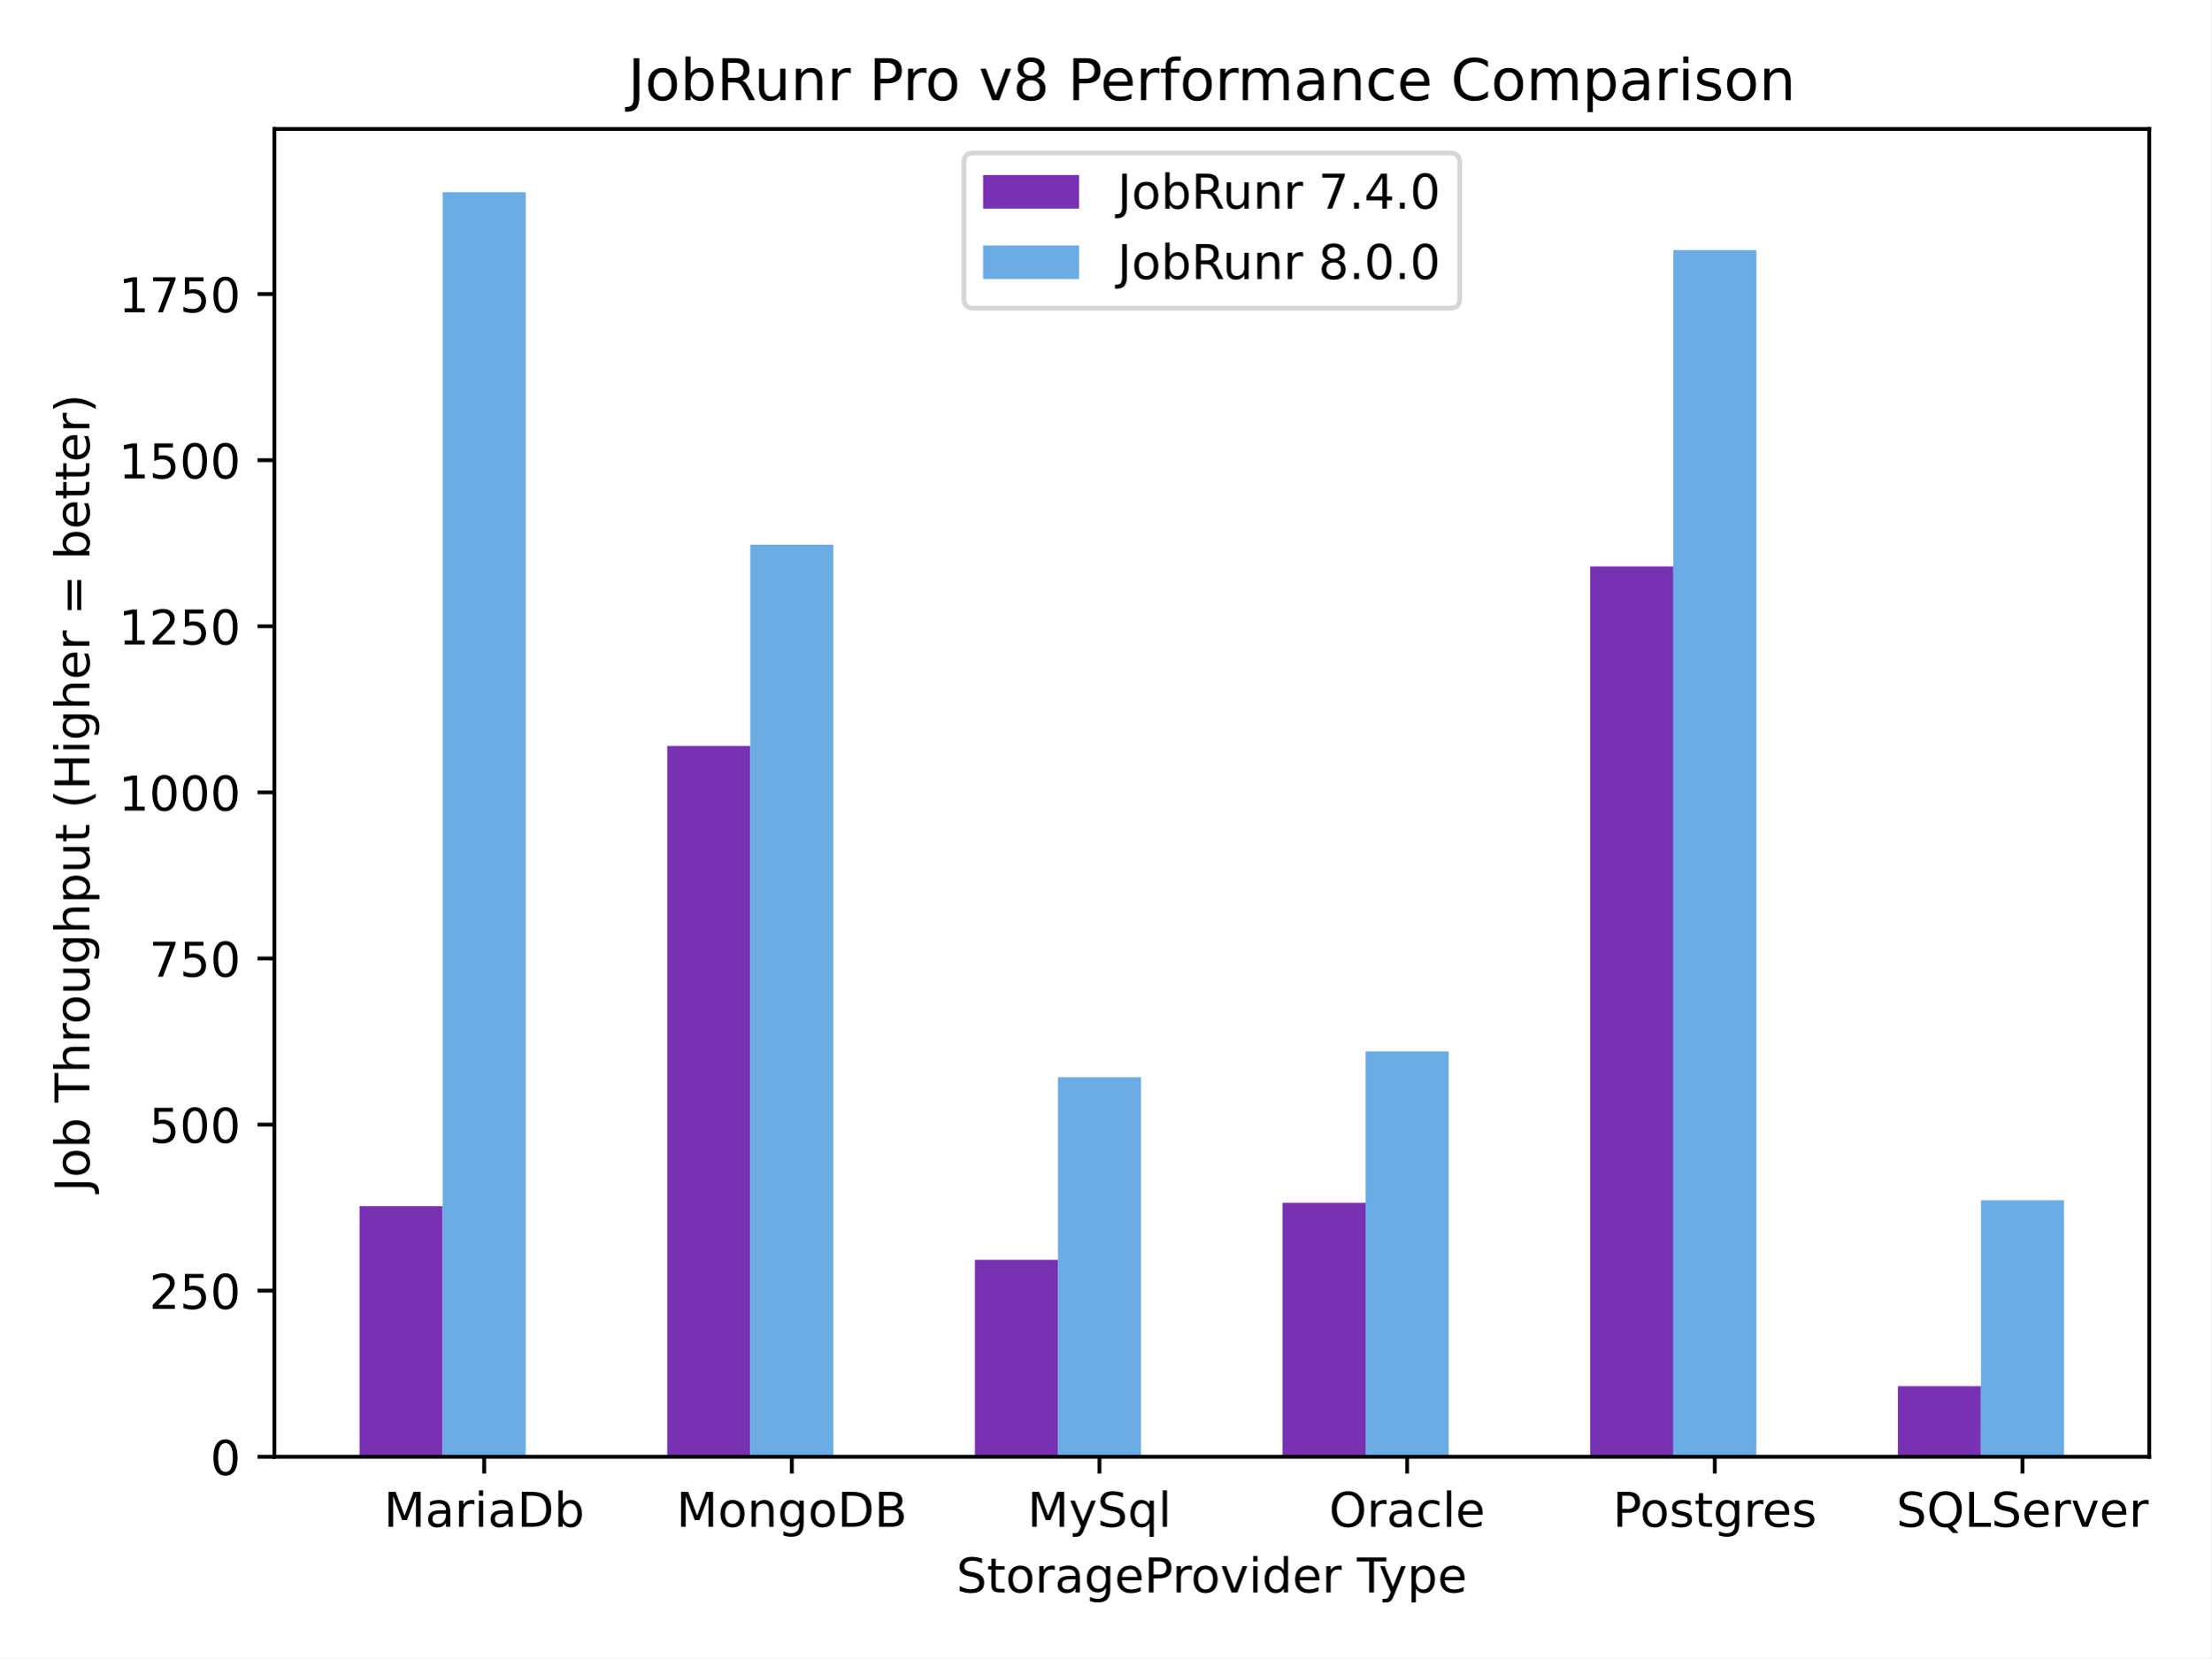
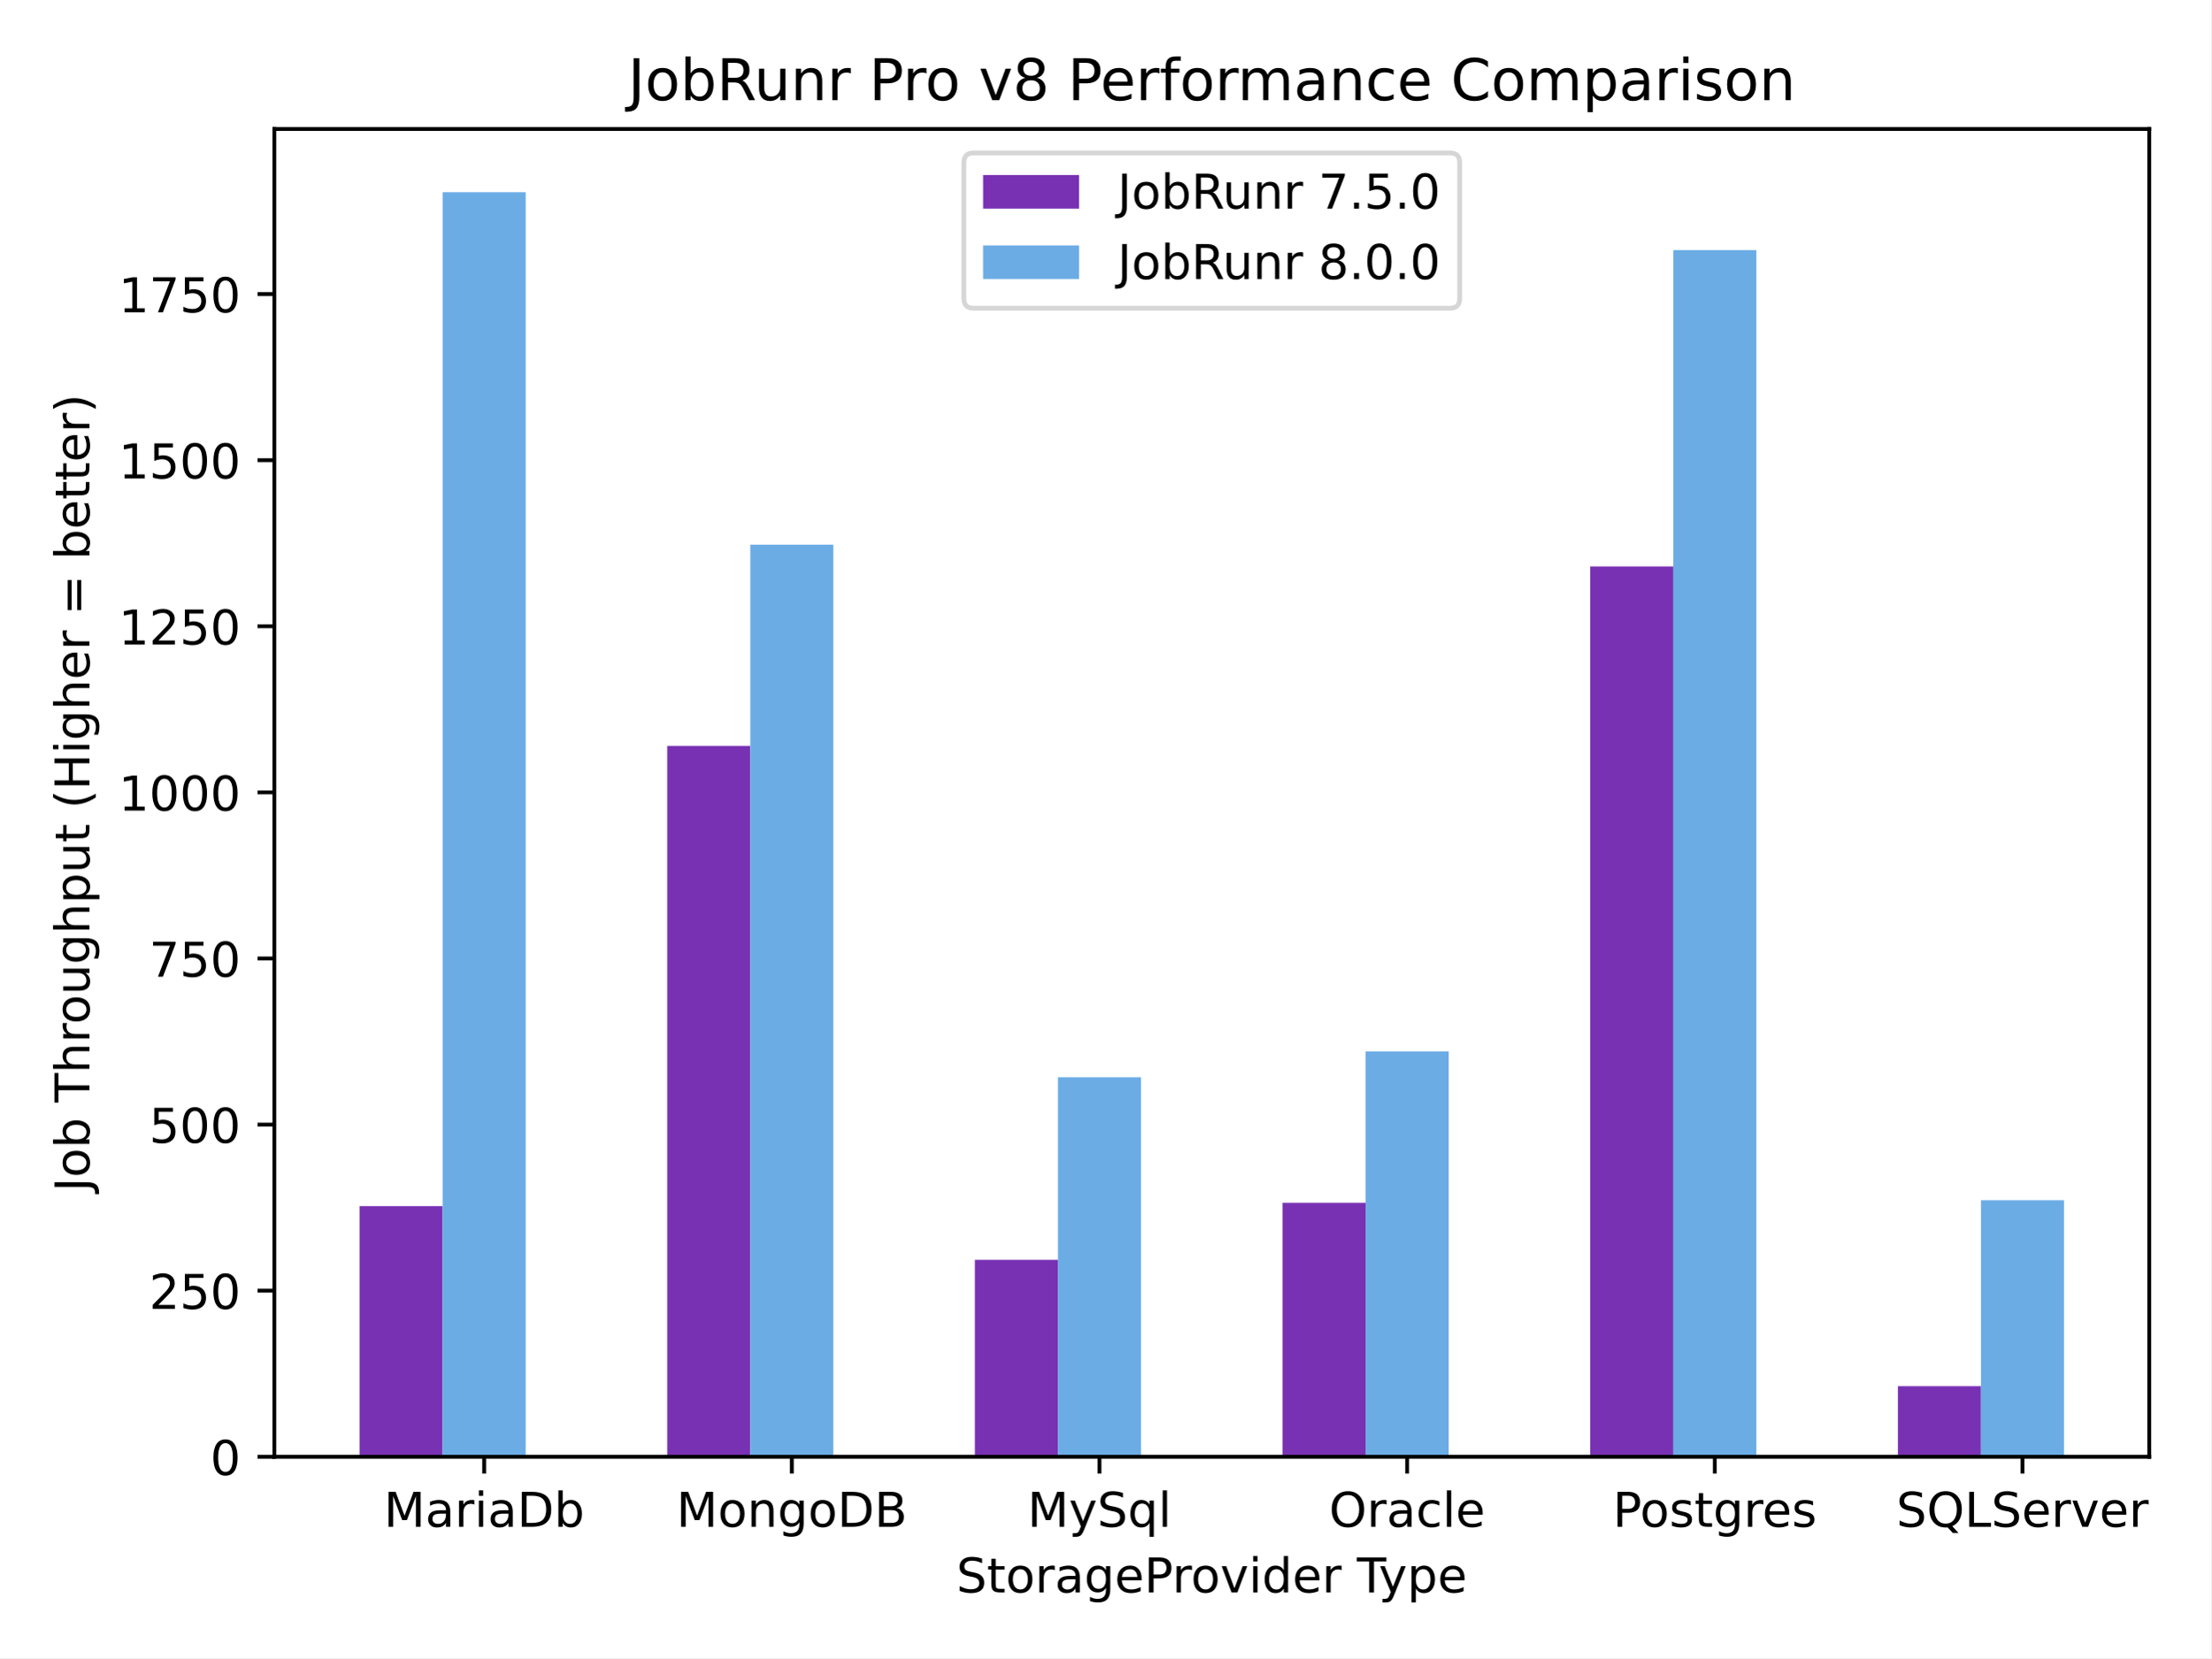
<svg xmlns="http://www.w3.org/2000/svg" xmlns:xlink="http://www.w3.org/1999/xlink" height="345.6pt" version="1.1" viewBox="0 0 460.8 345.6" width="460.8pt">
  <defs>
    <style type="text/css">*{stroke-linecap:butt;stroke-linejoin:round;}</style>
  </defs>
  <g id="figure_1">
    <g id="patch_1">
      <path d="M 0 345.6  L 460.8 345.6  L 460.8 0  L 0 0  z " style="fill:#ffffff;" />
    </g>
    <g id="axes_1">
      <g id="patch_2">
        <path d="M 57.17 303.64  L 447.909 303.64  L 447.909 26.88  L 57.17 26.88  z " style="fill:#ffffff;" />
      </g>
      <g id="patch_3">
-         <path clip-path="url(#p6c3dfd606d)" d="M 74.931 303.64  L 92.243 303.64  L 92.243 251.382  L 74.931 251.382  z " style="fill:#7931b3;" />
+         <path clip-path="url(#pfa0daa6cac)" d="M 74.931 303.64  L 92.243 303.64  L 92.243 251.382  L 74.931 251.382  z " style="fill:#7931b3;" />
      </g>
      <g id="patch_4">
-         <path clip-path="url(#p6c3dfd606d)" d="M 139.05 303.64  L 156.362 303.64  L 156.362 155.472  L 139.05 155.472  z " style="fill:#7931b3;" />
+         <path clip-path="url(#pfa0daa6cac)" d="M 139.05 303.64  L 156.362 303.64  L 156.362 155.472  L 139.05 155.472  z " style="fill:#7931b3;" />
      </g>
      <g id="patch_5">
-         <path clip-path="url(#p6c3dfd606d)" d="M 203.168 303.64  L 220.48 303.64  L 220.48 262.577  L 203.168 262.577  z " style="fill:#7931b3;" />
+         <path clip-path="url(#pfa0daa6cac)" d="M 203.168 303.64  L 220.48 303.64  L 220.48 262.577  L 203.168 262.577  z " style="fill:#7931b3;" />
      </g>
      <g id="patch_6">
-         <path clip-path="url(#p6c3dfd606d)" d="M 267.287 303.64  L 284.599 303.64  L 284.599 250.716  L 267.287 250.716  z " style="fill:#7931b3;" />
+         <path clip-path="url(#pfa0daa6cac)" d="M 267.287 303.64  L 284.599 303.64  L 284.599 250.716  L 267.287 250.716  z " style="fill:#7931b3;" />
      </g>
      <g id="patch_7">
-         <path clip-path="url(#p6c3dfd606d)" d="M 331.405 303.64  L 348.717 303.64  L 348.717 118.061  L 331.405 118.061  z " style="fill:#7931b3;" />
+         <path clip-path="url(#pfa0daa6cac)" d="M 331.405 303.64  L 348.717 303.64  L 348.717 118.061  L 331.405 118.061  z " style="fill:#7931b3;" />
      </g>
      <g id="patch_8">
-         <path clip-path="url(#p6c3dfd606d)" d="M 395.524 303.64  L 412.836 303.64  L 412.836 288.92  L 395.524 288.92  z " style="fill:#7931b3;" />
+         <path clip-path="url(#pfa0daa6cac)" d="M 395.524 303.64  L 412.836 303.64  L 412.836 288.92  L 395.524 288.92  z " style="fill:#7931b3;" />
      </g>
      <g id="patch_9">
-         <path clip-path="url(#p6c3dfd606d)" d="M 92.243 303.64  L 109.555 303.64  L 109.555 40.059  L 92.243 40.059  z " style="fill:#6bace5;" />
+         <path clip-path="url(#pfa0daa6cac)" d="M 92.243 303.64  L 109.555 303.64  L 109.555 40.059  L 92.243 40.059  z " style="fill:#6bace5;" />
      </g>
      <g id="patch_10">
-         <path clip-path="url(#p6c3dfd606d)" d="M 156.362 303.64  L 173.674 303.64  L 173.674 113.527  L 156.362 113.527  z " style="fill:#6bace5;" />
+         <path clip-path="url(#pfa0daa6cac)" d="M 156.362 303.64  L 173.674 303.64  L 173.674 113.527  L 156.362 113.527  z " style="fill:#6bace5;" />
      </g>
      <g id="patch_11">
-         <path clip-path="url(#p6c3dfd606d)" d="M 220.48 303.64  L 237.792 303.64  L 237.792 224.533  L 220.48 224.533  z " style="fill:#6bace5;" />
+         <path clip-path="url(#pfa0daa6cac)" d="M 220.48 303.64  L 237.792 303.64  L 237.792 224.533  L 220.48 224.533  z " style="fill:#6bace5;" />
      </g>
      <g id="patch_12">
-         <path clip-path="url(#p6c3dfd606d)" d="M 284.599 303.64  L 301.911 303.64  L 301.911 219.155  L 284.599 219.155  z " style="fill:#6bace5;" />
+         <path clip-path="url(#pfa0daa6cac)" d="M 284.599 303.64  L 301.911 303.64  L 301.911 219.155  L 284.599 219.155  z " style="fill:#6bace5;" />
      </g>
      <g id="patch_13">
-         <path clip-path="url(#p6c3dfd606d)" d="M 348.717 303.64  L 366.029 303.64  L 366.029 52.122  L 348.717 52.122  z " style="fill:#6bace5;" />
+         <path clip-path="url(#pfa0daa6cac)" d="M 348.717 303.64  L 366.029 303.64  L 366.029 52.122  L 348.717 52.122  z " style="fill:#6bace5;" />
      </g>
      <g id="patch_14">
-         <path clip-path="url(#p6c3dfd606d)" d="M 412.836 303.64  L 430.148 303.64  L 430.148 250.168  L 412.836 250.168  z " style="fill:#6bace5;" />
+         <path clip-path="url(#pfa0daa6cac)" d="M 412.836 303.64  L 430.148 303.64  L 430.148 250.168  L 412.836 250.168  z " style="fill:#6bace5;" />
      </g>
      <g id="matplotlib.axis_1">
        <g id="xtick_1">
          <g id="line2d_1">
            <defs>
-               <path d="M 0 0  L 0 3.5  " id="me74b8d23c8" style="stroke:#000000;stroke-width:0.8;" />
+               <path d="M 0 0  L 0 3.5  " id="m92b44f83bc" style="stroke:#000000;stroke-width:0.8;" />
            </defs>
            <g>
-               <use style="stroke:#000000;stroke-width:0.8;" x="100.899" xlink:href="#me74b8d23c8" y="303.64" />
+               <use style="stroke:#000000;stroke-width:0.8;" x="100.899" xlink:href="#m92b44f83bc" y="303.64" />
            </g>
          </g>
          <g id="text_1">
            <g transform="translate(79.98797 318.2384)scale(0.1 -0.1)">
              <defs>
                <path d="M 628 4666  L 1569 4666  L 2759 1491  L 3956 4666  L 4897 4666  L 4897 0  L 4281 0  L 4281 4097  L 3078 897  L 2444 897  L 1241 4097  L 1241 0  L 628 0  L 628 4666  z " id="DejaVuSans-4d" transform="scale(0.015625)" />
                <path d="M 2194 1759  Q 1497 1759 1228 1600  Q 959 1441 959 1056  Q 959 750 1161 570  Q 1363 391 1709 391  Q 2188 391 2477 730  Q 2766 1069 2766 1631  L 2766 1759  L 2194 1759  z M 3341 1997  L 3341 0  L 2766 0  L 2766 531  Q 2569 213 2275 61  Q 1981 -91 1556 -91  Q 1019 -91 701 211  Q 384 513 384 1019  Q 384 1609 779 1909  Q 1175 2209 1959 2209  L 2766 2209  L 2766 2266  Q 2766 2663 2505 2880  Q 2244 3097 1772 3097  Q 1472 3097 1187 3025  Q 903 2953 641 2809  L 641 3341  Q 956 3463 1253 3523  Q 1550 3584 1831 3584  Q 2591 3584 2966 3190  Q 3341 2797 3341 1997  z " id="DejaVuSans-61" transform="scale(0.015625)" />
                <path d="M 2631 2963  Q 2534 3019 2420 3045  Q 2306 3072 2169 3072  Q 1681 3072 1420 2755  Q 1159 2438 1159 1844  L 1159 0  L 581 0  L 581 3500  L 1159 3500  L 1159 2956  Q 1341 3275 1631 3429  Q 1922 3584 2338 3584  Q 2397 3584 2469 3576  Q 2541 3569 2628 3553  L 2631 2963  z " id="DejaVuSans-72" transform="scale(0.015625)" />
                <path d="M 603 3500  L 1178 3500  L 1178 0  L 603 0  L 603 3500  z M 603 4863  L 1178 4863  L 1178 4134  L 603 4134  L 603 4863  z " id="DejaVuSans-69" transform="scale(0.015625)" />
                <path d="M 1259 4147  L 1259 519  L 2022 519  Q 2988 519 3436 956  Q 3884 1394 3884 2338  Q 3884 3275 3436 3711  Q 2988 4147 2022 4147  L 1259 4147  z M 628 4666  L 1925 4666  Q 3281 4666 3915 4102  Q 4550 3538 4550 2338  Q 4550 1131 3912 565  Q 3275 0 1925 0  L 628 0  L 628 4666  z " id="DejaVuSans-44" transform="scale(0.015625)" />
                <path d="M 3116 1747  Q 3116 2381 2855 2742  Q 2594 3103 2138 3103  Q 1681 3103 1420 2742  Q 1159 2381 1159 1747  Q 1159 1113 1420 752  Q 1681 391 2138 391  Q 2594 391 2855 752  Q 3116 1113 3116 1747  z M 1159 2969  Q 1341 3281 1617 3432  Q 1894 3584 2278 3584  Q 2916 3584 3314 3078  Q 3713 2572 3713 1747  Q 3713 922 3314 415  Q 2916 -91 2278 -91  Q 1894 -91 1617 61  Q 1341 213 1159 525  L 1159 0  L 581 0  L 581 4863  L 1159 4863  L 1159 2969  z " id="DejaVuSans-62" transform="scale(0.015625)" />
              </defs>
              <use xlink:href="#DejaVuSans-4d" />
              <use x="86.279" xlink:href="#DejaVuSans-61" />
              <use x="147.559" xlink:href="#DejaVuSans-72" />
              <use x="188.672" xlink:href="#DejaVuSans-69" />
              <use x="216.455" xlink:href="#DejaVuSans-61" />
              <use x="277.734" xlink:href="#DejaVuSans-44" />
              <use x="354.736" xlink:href="#DejaVuSans-62" />
            </g>
          </g>
        </g>
        <g id="xtick_2">
          <g id="line2d_2">
            <g>
-               <use style="stroke:#000000;stroke-width:0.8;" x="165.018" xlink:href="#me74b8d23c8" y="303.64" />
+               <use style="stroke:#000000;stroke-width:0.8;" x="165.018" xlink:href="#m92b44f83bc" y="303.64" />
            </g>
          </g>
          <g id="text_2">
            <g transform="translate(140.9613 318.2384)scale(0.1 -0.1)">
              <defs>
                <path d="M 1959 3097  Q 1497 3097 1228 2736  Q 959 2375 959 1747  Q 959 1119 1226 758  Q 1494 397 1959 397  Q 2419 397 2687 759  Q 2956 1122 2956 1747  Q 2956 2369 2687 2733  Q 2419 3097 1959 3097  z M 1959 3584  Q 2709 3584 3137 3096  Q 3566 2609 3566 1747  Q 3566 888 3137 398  Q 2709 -91 1959 -91  Q 1206 -91 779 398  Q 353 888 353 1747  Q 353 2609 779 3096  Q 1206 3584 1959 3584  z " id="DejaVuSans-6f" transform="scale(0.015625)" />
                <path d="M 3513 2113  L 3513 0  L 2938 0  L 2938 2094  Q 2938 2591 2744 2837  Q 2550 3084 2163 3084  Q 1697 3084 1428 2787  Q 1159 2491 1159 1978  L 1159 0  L 581 0  L 581 3500  L 1159 3500  L 1159 2956  Q 1366 3272 1645 3428  Q 1925 3584 2291 3584  Q 2894 3584 3203 3211  Q 3513 2838 3513 2113  z " id="DejaVuSans-6e" transform="scale(0.015625)" />
                <path d="M 2906 1791  Q 2906 2416 2648 2759  Q 2391 3103 1925 3103  Q 1463 3103 1205 2759  Q 947 2416 947 1791  Q 947 1169 1205 825  Q 1463 481 1925 481  Q 2391 481 2648 825  Q 2906 1169 2906 1791  z M 3481 434  Q 3481 -459 3084 -895  Q 2688 -1331 1869 -1331  Q 1566 -1331 1297 -1286  Q 1028 -1241 775 -1147  L 775 -588  Q 1028 -725 1275 -790  Q 1522 -856 1778 -856  Q 2344 -856 2625 -561  Q 2906 -266 2906 331  L 2906 616  Q 2728 306 2450 153  Q 2172 0 1784 0  Q 1141 0 747 490  Q 353 981 353 1791  Q 353 2603 747 3093  Q 1141 3584 1784 3584  Q 2172 3584 2450 3431  Q 2728 3278 2906 2969  L 2906 3500  L 3481 3500  L 3481 434  z " id="DejaVuSans-67" transform="scale(0.015625)" />
                <path d="M 1259 2228  L 1259 519  L 2272 519  Q 2781 519 3026 730  Q 3272 941 3272 1375  Q 3272 1813 3026 2020  Q 2781 2228 2272 2228  L 1259 2228  z M 1259 4147  L 1259 2741  L 2194 2741  Q 2656 2741 2882 2914  Q 3109 3088 3109 3444  Q 3109 3797 2882 3972  Q 2656 4147 2194 4147  L 1259 4147  z M 628 4666  L 2241 4666  Q 2963 4666 3353 4366  Q 3744 4066 3744 3513  Q 3744 3084 3544 2831  Q 3344 2578 2956 2516  Q 3422 2416 3680 2098  Q 3938 1781 3938 1306  Q 3938 681 3513 340  Q 3088 0 2303 0  L 628 0  L 628 4666  z " id="DejaVuSans-42" transform="scale(0.015625)" />
              </defs>
              <use xlink:href="#DejaVuSans-4d" />
              <use x="86.279" xlink:href="#DejaVuSans-6f" />
              <use x="147.461" xlink:href="#DejaVuSans-6e" />
              <use x="210.84" xlink:href="#DejaVuSans-67" />
              <use x="274.316" xlink:href="#DejaVuSans-6f" />
              <use x="335.498" xlink:href="#DejaVuSans-44" />
              <use x="412.5" xlink:href="#DejaVuSans-42" />
            </g>
          </g>
        </g>
        <g id="xtick_3">
          <g id="line2d_3">
            <g>
-               <use style="stroke:#000000;stroke-width:0.8;" x="229.136" xlink:href="#me74b8d23c8" y="303.64" />
+               <use style="stroke:#000000;stroke-width:0.8;" x="229.136" xlink:href="#m92b44f83bc" y="303.64" />
            </g>
          </g>
          <g id="text_3">
            <g transform="translate(214.1253 318.2384)scale(0.1 -0.1)">
              <defs>
                <path d="M 2059 -325  Q 1816 -950 1584 -1140  Q 1353 -1331 966 -1331  L 506 -1331  L 506 -850  L 844 -850  Q 1081 -850 1212 -737  Q 1344 -625 1503 -206  L 1606 56  L 191 3500  L 800 3500  L 1894 763  L 2988 3500  L 3597 3500  L 2059 -325  z " id="DejaVuSans-79" transform="scale(0.015625)" />
                <path d="M 3425 4513  L 3425 3897  Q 3066 4069 2747 4153  Q 2428 4238 2131 4238  Q 1616 4238 1336 4038  Q 1056 3838 1056 3469  Q 1056 3159 1242 3001  Q 1428 2844 1947 2747  L 2328 2669  Q 3034 2534 3370 2195  Q 3706 1856 3706 1288  Q 3706 609 3251 259  Q 2797 -91 1919 -91  Q 1588 -91 1214 -16  Q 841 59 441 206  L 441 856  Q 825 641 1194 531  Q 1563 422 1919 422  Q 2459 422 2753 634  Q 3047 847 3047 1241  Q 3047 1584 2836 1778  Q 2625 1972 2144 2069  L 1759 2144  Q 1053 2284 737 2584  Q 422 2884 422 3419  Q 422 4038 858 4394  Q 1294 4750 2059 4750  Q 2388 4750 2728 4690  Q 3069 4631 3425 4513  z " id="DejaVuSans-53" transform="scale(0.015625)" />
                <path d="M 947 1747  Q 947 1113 1208 752  Q 1469 391 1925 391  Q 2381 391 2643 752  Q 2906 1113 2906 1747  Q 2906 2381 2643 2742  Q 2381 3103 1925 3103  Q 1469 3103 1208 2742  Q 947 2381 947 1747  z M 2906 525  Q 2725 213 2448 61  Q 2172 -91 1784 -91  Q 1150 -91 751 415  Q 353 922 353 1747  Q 353 2572 751 3078  Q 1150 3584 1784 3584  Q 2172 3584 2448 3432  Q 2725 3281 2906 2969  L 2906 3500  L 3481 3500  L 3481 -1331  L 2906 -1331  L 2906 525  z " id="DejaVuSans-71" transform="scale(0.015625)" />
                <path d="M 603 4863  L 1178 4863  L 1178 0  L 603 0  L 603 4863  z " id="DejaVuSans-6c" transform="scale(0.015625)" />
              </defs>
              <use xlink:href="#DejaVuSans-4d" />
              <use x="86.279" xlink:href="#DejaVuSans-79" />
              <use x="145.459" xlink:href="#DejaVuSans-53" />
              <use x="208.936" xlink:href="#DejaVuSans-71" />
              <use x="272.412" xlink:href="#DejaVuSans-6c" />
            </g>
          </g>
        </g>
        <g id="xtick_4">
          <g id="line2d_4">
            <g>
-               <use style="stroke:#000000;stroke-width:0.8;" x="293.255" xlink:href="#me74b8d23c8" y="303.64" />
+               <use style="stroke:#000000;stroke-width:0.8;" x="293.255" xlink:href="#m92b44f83bc" y="303.64" />
            </g>
          </g>
          <g id="text_4">
            <g transform="translate(276.9845 318.2384)scale(0.1 -0.1)">
              <defs>
                <path d="M 2522 4238  Q 1834 4238 1429 3725  Q 1025 3213 1025 2328  Q 1025 1447 1429 934  Q 1834 422 2522 422  Q 3209 422 3611 934  Q 4013 1447 4013 2328  Q 4013 3213 3611 3725  Q 3209 4238 2522 4238  z M 2522 4750  Q 3503 4750 4090 4092  Q 4678 3434 4678 2328  Q 4678 1225 4090 567  Q 3503 -91 2522 -91  Q 1538 -91 948 565  Q 359 1222 359 2328  Q 359 3434 948 4092  Q 1538 4750 2522 4750  z " id="DejaVuSans-4f" transform="scale(0.015625)" />
                <path d="M 3122 3366  L 3122 2828  Q 2878 2963 2633 3030  Q 2388 3097 2138 3097  Q 1578 3097 1268 2742  Q 959 2388 959 1747  Q 959 1106 1268 751  Q 1578 397 2138 397  Q 2388 397 2633 464  Q 2878 531 3122 666  L 3122 134  Q 2881 22 2623 -34  Q 2366 -91 2075 -91  Q 1284 -91 818 406  Q 353 903 353 1747  Q 353 2603 823 3093  Q 1294 3584 2113 3584  Q 2378 3584 2631 3529  Q 2884 3475 3122 3366  z " id="DejaVuSans-63" transform="scale(0.015625)" />
                <path d="M 3597 1894  L 3597 1613  L 953 1613  Q 991 1019 1311 708  Q 1631 397 2203 397  Q 2534 397 2845 478  Q 3156 559 3463 722  L 3463 178  Q 3153 47 2828 -22  Q 2503 -91 2169 -91  Q 1331 -91 842 396  Q 353 884 353 1716  Q 353 2575 817 3079  Q 1281 3584 2069 3584  Q 2775 3584 3186 3129  Q 3597 2675 3597 1894  z M 3022 2063  Q 3016 2534 2758 2815  Q 2500 3097 2075 3097  Q 1594 3097 1305 2825  Q 1016 2553 972 2059  L 3022 2063  z " id="DejaVuSans-65" transform="scale(0.015625)" />
              </defs>
              <use xlink:href="#DejaVuSans-4f" />
              <use x="78.711" xlink:href="#DejaVuSans-72" />
              <use x="119.824" xlink:href="#DejaVuSans-61" />
              <use x="181.104" xlink:href="#DejaVuSans-63" />
              <use x="236.084" xlink:href="#DejaVuSans-6c" />
              <use x="263.867" xlink:href="#DejaVuSans-65" />
            </g>
          </g>
        </g>
        <g id="xtick_5">
          <g id="line2d_5">
            <g>
-               <use style="stroke:#000000;stroke-width:0.8;" x="357.373" xlink:href="#me74b8d23c8" y="303.64" />
+               <use style="stroke:#000000;stroke-width:0.8;" x="357.373" xlink:href="#m92b44f83bc" y="303.64" />
            </g>
          </g>
          <g id="text_5">
            <g transform="translate(336.1172 318.2384)scale(0.1 -0.1)">
              <defs>
                <path d="M 1259 4147  L 1259 2394  L 2053 2394  Q 2494 2394 2734 2622  Q 2975 2850 2975 3272  Q 2975 3691 2734 3919  Q 2494 4147 2053 4147  L 1259 4147  z M 628 4666  L 2053 4666  Q 2838 4666 3239 4311  Q 3641 3956 3641 3272  Q 3641 2581 3239 2228  Q 2838 1875 2053 1875  L 1259 1875  L 1259 0  L 628 0  L 628 4666  z " id="DejaVuSans-50" transform="scale(0.015625)" />
                <path d="M 2834 3397  L 2834 2853  Q 2591 2978 2328 3040  Q 2066 3103 1784 3103  Q 1356 3103 1142 2972  Q 928 2841 928 2578  Q 928 2378 1081 2264  Q 1234 2150 1697 2047  L 1894 2003  Q 2506 1872 2764 1633  Q 3022 1394 3022 966  Q 3022 478 2636 193  Q 2250 -91 1575 -91  Q 1294 -91 989 -36  Q 684 19 347 128  L 347 722  Q 666 556 975 473  Q 1284 391 1588 391  Q 1994 391 2212 530  Q 2431 669 2431 922  Q 2431 1156 2273 1281  Q 2116 1406 1581 1522  L 1381 1569  Q 847 1681 609 1914  Q 372 2147 372 2553  Q 372 3047 722 3315  Q 1072 3584 1716 3584  Q 2034 3584 2315 3537  Q 2597 3491 2834 3397  z " id="DejaVuSans-73" transform="scale(0.015625)" />
                <path d="M 1172 4494  L 1172 3500  L 2356 3500  L 2356 3053  L 1172 3053  L 1172 1153  Q 1172 725 1289 603  Q 1406 481 1766 481  L 2356 481  L 2356 0  L 1766 0  Q 1100 0 847 248  Q 594 497 594 1153  L 594 3053  L 172 3053  L 172 3500  L 594 3500  L 594 4494  L 1172 4494  z " id="DejaVuSans-74" transform="scale(0.015625)" />
              </defs>
              <use xlink:href="#DejaVuSans-50" />
              <use x="56.678" xlink:href="#DejaVuSans-6f" />
              <use x="117.859" xlink:href="#DejaVuSans-73" />
              <use x="169.959" xlink:href="#DejaVuSans-74" />
              <use x="209.168" xlink:href="#DejaVuSans-67" />
              <use x="272.645" xlink:href="#DejaVuSans-72" />
              <use x="311.508" xlink:href="#DejaVuSans-65" />
              <use x="373.031" xlink:href="#DejaVuSans-73" />
            </g>
          </g>
        </g>
        <g id="xtick_6">
          <g id="line2d_6">
            <g>
-               <use style="stroke:#000000;stroke-width:0.8;" x="421.492" xlink:href="#me74b8d23c8" y="303.64" />
+               <use style="stroke:#000000;stroke-width:0.8;" x="421.492" xlink:href="#m92b44f83bc" y="303.64" />
            </g>
          </g>
          <g id="text_6">
            <g transform="translate(395.1984 318.2384)scale(0.1 -0.1)">
              <defs>
                <path d="M 2522 4238  Q 1834 4238 1429 3725  Q 1025 3213 1025 2328  Q 1025 1447 1429 934  Q 1834 422 2522 422  Q 3209 422 3611 934  Q 4013 1447 4013 2328  Q 4013 3213 3611 3725  Q 3209 4238 2522 4238  z M 3406 84  L 4238 -825  L 3475 -825  L 2784 -78  Q 2681 -84 2626 -87  Q 2572 -91 2522 -91  Q 1538 -91 948 567  Q 359 1225 359 2328  Q 359 3434 948 4092  Q 1538 4750 2522 4750  Q 3503 4750 4090 4092  Q 4678 3434 4678 2328  Q 4678 1516 4351 937  Q 4025 359 3406 84  z " id="DejaVuSans-51" transform="scale(0.015625)" />
                <path d="M 628 4666  L 1259 4666  L 1259 531  L 3531 531  L 3531 0  L 628 0  L 628 4666  z " id="DejaVuSans-4c" transform="scale(0.015625)" />
                <path d="M 191 3500  L 800 3500  L 1894 563  L 2988 3500  L 3597 3500  L 2284 0  L 1503 0  L 191 3500  z " id="DejaVuSans-76" transform="scale(0.015625)" />
              </defs>
              <use xlink:href="#DejaVuSans-53" />
              <use x="63.477" xlink:href="#DejaVuSans-51" />
              <use x="142.188" xlink:href="#DejaVuSans-4c" />
              <use x="197.9" xlink:href="#DejaVuSans-53" />
              <use x="261.377" xlink:href="#DejaVuSans-65" />
              <use x="322.9" xlink:href="#DejaVuSans-72" />
              <use x="364.014" xlink:href="#DejaVuSans-76" />
              <use x="423.193" xlink:href="#DejaVuSans-65" />
              <use x="484.717" xlink:href="#DejaVuSans-72" />
            </g>
          </g>
        </g>
        <g id="text_7">
          <g transform="translate(199.3192 331.9166)scale(0.1 -0.1)">
            <defs>
              <path d="M 2906 2969  L 2906 4863  L 3481 4863  L 3481 0  L 2906 0  L 2906 525  Q 2725 213 2448 61  Q 2172 -91 1784 -91  Q 1150 -91 751 415  Q 353 922 353 1747  Q 353 2572 751 3078  Q 1150 3584 1784 3584  Q 2172 3584 2448 3432  Q 2725 3281 2906 2969  z M 947 1747  Q 947 1113 1208 752  Q 1469 391 1925 391  Q 2381 391 2643 752  Q 2906 1113 2906 1747  Q 2906 2381 2643 2742  Q 2381 3103 1925 3103  Q 1469 3103 1208 2742  Q 947 2381 947 1747  z " id="DejaVuSans-64" transform="scale(0.015625)" />
              <path id="DejaVuSans-20" transform="scale(0.015625)" />
              <path d="M -19 4666  L 3928 4666  L 3928 4134  L 2272 4134  L 2272 0  L 1638 0  L 1638 4134  L -19 4134  L -19 4666  z " id="DejaVuSans-54" transform="scale(0.015625)" />
              <path d="M 1159 525  L 1159 -1331  L 581 -1331  L 581 3500  L 1159 3500  L 1159 2969  Q 1341 3281 1617 3432  Q 1894 3584 2278 3584  Q 2916 3584 3314 3078  Q 3713 2572 3713 1747  Q 3713 922 3314 415  Q 2916 -91 2278 -91  Q 1894 -91 1617 61  Q 1341 213 1159 525  z M 3116 1747  Q 3116 2381 2855 2742  Q 2594 3103 2138 3103  Q 1681 3103 1420 2742  Q 1159 2381 1159 1747  Q 1159 1113 1420 752  Q 1681 391 2138 391  Q 2594 391 2855 752  Q 3116 1113 3116 1747  z " id="DejaVuSans-70" transform="scale(0.015625)" />
            </defs>
            <use xlink:href="#DejaVuSans-53" />
            <use x="63.477" xlink:href="#DejaVuSans-74" />
            <use x="102.686" xlink:href="#DejaVuSans-6f" />
            <use x="163.867" xlink:href="#DejaVuSans-72" />
            <use x="204.98" xlink:href="#DejaVuSans-61" />
            <use x="266.26" xlink:href="#DejaVuSans-67" />
            <use x="329.736" xlink:href="#DejaVuSans-65" />
            <use x="391.26" xlink:href="#DejaVuSans-50" />
            <use x="449.812" xlink:href="#DejaVuSans-72" />
            <use x="488.676" xlink:href="#DejaVuSans-6f" />
            <use x="549.857" xlink:href="#DejaVuSans-76" />
            <use x="609.037" xlink:href="#DejaVuSans-69" />
            <use x="636.82" xlink:href="#DejaVuSans-64" />
            <use x="700.297" xlink:href="#DejaVuSans-65" />
            <use x="761.82" xlink:href="#DejaVuSans-72" />
            <use x="802.934" xlink:href="#DejaVuSans-20" />
            <use x="834.721" xlink:href="#DejaVuSans-54" />
            <use x="880.18" xlink:href="#DejaVuSans-79" />
            <use x="939.359" xlink:href="#DejaVuSans-70" />
            <use x="1002.836" xlink:href="#DejaVuSans-65" />
          </g>
        </g>
      </g>
      <g id="matplotlib.axis_2">
        <g id="ytick_1">
          <g id="line2d_7">
            <defs>
-               <path d="M 0 0  L -3.5 0  " id="mf0e2ae0386" style="stroke:#000000;stroke-width:0.8;" />
+               <path d="M 0 0  L -3.5 0  " id="m1e3a2b6527" style="stroke:#000000;stroke-width:0.8;" />
            </defs>
            <g>
-               <use style="stroke:#000000;stroke-width:0.8;" x="57.17" xlink:href="#mf0e2ae0386" y="303.64" />
+               <use style="stroke:#000000;stroke-width:0.8;" x="57.17" xlink:href="#m1e3a2b6527" y="303.64" />
            </g>
          </g>
          <g id="text_8">
            <g transform="translate(43.8075 307.4392)scale(0.1 -0.1)">
              <defs>
                <path d="M 2034 4250  Q 1547 4250 1301 3770  Q 1056 3291 1056 2328  Q 1056 1369 1301 889  Q 1547 409 2034 409  Q 2525 409 2770 889  Q 3016 1369 3016 2328  Q 3016 3291 2770 3770  Q 2525 4250 2034 4250  z M 2034 4750  Q 2819 4750 3233 4129  Q 3647 3509 3647 2328  Q 3647 1150 3233 529  Q 2819 -91 2034 -91  Q 1250 -91 836 529  Q 422 1150 422 2328  Q 422 3509 836 4129  Q 1250 4750 2034 4750  z " id="DejaVuSans-30" transform="scale(0.015625)" />
              </defs>
              <use xlink:href="#DejaVuSans-30" />
            </g>
          </g>
        </g>
        <g id="ytick_2">
          <g id="line2d_8">
            <g>
-               <use style="stroke:#000000;stroke-width:0.8;" x="57.17" xlink:href="#mf0e2ae0386" y="269.018" />
+               <use style="stroke:#000000;stroke-width:0.8;" x="57.17" xlink:href="#m1e3a2b6527" y="269.018" />
            </g>
          </g>
          <g id="text_9">
            <g transform="translate(31.0825 272.8175)scale(0.1 -0.1)">
              <defs>
                <path d="M 1228 531  L 3431 531  L 3431 0  L 469 0  L 469 531  Q 828 903 1448 1529  Q 2069 2156 2228 2338  Q 2531 2678 2651 2914  Q 2772 3150 2772 3378  Q 2772 3750 2511 3984  Q 2250 4219 1831 4219  Q 1534 4219 1204 4116  Q 875 4013 500 3803  L 500 4441  Q 881 4594 1212 4672  Q 1544 4750 1819 4750  Q 2544 4750 2975 4387  Q 3406 4025 3406 3419  Q 3406 3131 3298 2873  Q 3191 2616 2906 2266  Q 2828 2175 2409 1742  Q 1991 1309 1228 531  z " id="DejaVuSans-32" transform="scale(0.015625)" />
                <path d="M 691 4666  L 3169 4666  L 3169 4134  L 1269 4134  L 1269 2991  Q 1406 3038 1543 3061  Q 1681 3084 1819 3084  Q 2600 3084 3056 2656  Q 3513 2228 3513 1497  Q 3513 744 3044 326  Q 2575 -91 1722 -91  Q 1428 -91 1123 -41  Q 819 9 494 109  L 494 744  Q 775 591 1075 516  Q 1375 441 1709 441  Q 2250 441 2565 725  Q 2881 1009 2881 1497  Q 2881 1984 2565 2268  Q 2250 2553 1709 2553  Q 1456 2553 1204 2497  Q 953 2441 691 2322  L 691 4666  z " id="DejaVuSans-35" transform="scale(0.015625)" />
              </defs>
              <use xlink:href="#DejaVuSans-32" />
              <use x="63.623" xlink:href="#DejaVuSans-35" />
              <use x="127.246" xlink:href="#DejaVuSans-30" />
            </g>
          </g>
        </g>
        <g id="ytick_3">
          <g id="line2d_9">
            <g>
-               <use style="stroke:#000000;stroke-width:0.8;" x="57.17" xlink:href="#mf0e2ae0386" y="234.397" />
+               <use style="stroke:#000000;stroke-width:0.8;" x="57.17" xlink:href="#m1e3a2b6527" y="234.397" />
            </g>
          </g>
          <g id="text_10">
            <g transform="translate(31.0825 238.1958)scale(0.1 -0.1)">
              <use xlink:href="#DejaVuSans-35" />
              <use x="63.623" xlink:href="#DejaVuSans-30" />
              <use x="127.246" xlink:href="#DejaVuSans-30" />
            </g>
          </g>
        </g>
        <g id="ytick_4">
          <g id="line2d_10">
            <g>
-               <use style="stroke:#000000;stroke-width:0.8;" x="57.17" xlink:href="#mf0e2ae0386" y="199.775" />
+               <use style="stroke:#000000;stroke-width:0.8;" x="57.17" xlink:href="#m1e3a2b6527" y="199.775" />
            </g>
          </g>
          <g id="text_11">
            <g transform="translate(31.0825 203.5741)scale(0.1 -0.1)">
              <defs>
                <path d="M 525 4666  L 3525 4666  L 3525 4397  L 1831 0  L 1172 0  L 2766 4134  L 525 4134  L 525 4666  z " id="DejaVuSans-37" transform="scale(0.015625)" />
              </defs>
              <use xlink:href="#DejaVuSans-37" />
              <use x="63.623" xlink:href="#DejaVuSans-35" />
              <use x="127.246" xlink:href="#DejaVuSans-30" />
            </g>
          </g>
        </g>
        <g id="ytick_5">
          <g id="line2d_11">
            <g>
-               <use style="stroke:#000000;stroke-width:0.8;" x="57.17" xlink:href="#mf0e2ae0386" y="165.153" />
+               <use style="stroke:#000000;stroke-width:0.8;" x="57.17" xlink:href="#m1e3a2b6527" y="165.153" />
            </g>
          </g>
          <g id="text_12">
            <g transform="translate(24.72 168.9524)scale(0.1 -0.1)">
              <defs>
                <path d="M 794 531  L 1825 531  L 1825 4091  L 703 3866  L 703 4441  L 1819 4666  L 2450 4666  L 2450 531  L 3481 531  L 3481 0  L 794 0  L 794 531  z " id="DejaVuSans-31" transform="scale(0.015625)" />
              </defs>
              <use xlink:href="#DejaVuSans-31" />
              <use x="63.623" xlink:href="#DejaVuSans-30" />
              <use x="127.246" xlink:href="#DejaVuSans-30" />
              <use x="190.869" xlink:href="#DejaVuSans-30" />
            </g>
          </g>
        </g>
        <g id="ytick_6">
          <g id="line2d_12">
            <g>
-               <use style="stroke:#000000;stroke-width:0.8;" x="57.17" xlink:href="#mf0e2ae0386" y="130.532" />
+               <use style="stroke:#000000;stroke-width:0.8;" x="57.17" xlink:href="#m1e3a2b6527" y="130.532" />
            </g>
          </g>
          <g id="text_13">
            <g transform="translate(24.72 134.3307)scale(0.1 -0.1)">
              <use xlink:href="#DejaVuSans-31" />
              <use x="63.623" xlink:href="#DejaVuSans-32" />
              <use x="127.246" xlink:href="#DejaVuSans-35" />
              <use x="190.869" xlink:href="#DejaVuSans-30" />
            </g>
          </g>
        </g>
        <g id="ytick_7">
          <g id="line2d_13">
            <g>
-               <use style="stroke:#000000;stroke-width:0.8;" x="57.17" xlink:href="#mf0e2ae0386" y="95.91" />
+               <use style="stroke:#000000;stroke-width:0.8;" x="57.17" xlink:href="#m1e3a2b6527" y="95.91" />
            </g>
          </g>
          <g id="text_14">
            <g transform="translate(24.72 99.70902)scale(0.1 -0.1)">
              <use xlink:href="#DejaVuSans-31" />
              <use x="63.623" xlink:href="#DejaVuSans-35" />
              <use x="127.246" xlink:href="#DejaVuSans-30" />
              <use x="190.869" xlink:href="#DejaVuSans-30" />
            </g>
          </g>
        </g>
        <g id="ytick_8">
          <g id="line2d_14">
            <g>
-               <use style="stroke:#000000;stroke-width:0.8;" x="57.17" xlink:href="#mf0e2ae0386" y="61.288" />
+               <use style="stroke:#000000;stroke-width:0.8;" x="57.17" xlink:href="#m1e3a2b6527" y="61.288" />
            </g>
          </g>
          <g id="text_15">
            <g transform="translate(24.72 65.08732)scale(0.1 -0.1)">
              <use xlink:href="#DejaVuSans-31" />
              <use x="63.623" xlink:href="#DejaVuSans-37" />
              <use x="127.246" xlink:href="#DejaVuSans-35" />
              <use x="190.869" xlink:href="#DejaVuSans-30" />
            </g>
          </g>
        </g>
        <g id="text_16">
          <g transform="translate(18.64031 248.3834)rotate(-90)scale(0.1 -0.1)">
            <defs>
              <path d="M 628 4666  L 1259 4666  L 1259 325  Q 1259 -519 939 -900  Q 619 -1281 -91 -1281  L -331 -1281  L -331 -750  L -134 -750  Q 284 -750 456 -515  Q 628 -281 628 325  L 628 4666  z " id="DejaVuSans-4a" transform="scale(0.015625)" />
              <path d="M 3513 2113  L 3513 0  L 2938 0  L 2938 2094  Q 2938 2591 2744 2837  Q 2550 3084 2163 3084  Q 1697 3084 1428 2787  Q 1159 2491 1159 1978  L 1159 0  L 581 0  L 581 4863  L 1159 4863  L 1159 2956  Q 1366 3272 1645 3428  Q 1925 3584 2291 3584  Q 2894 3584 3203 3211  Q 3513 2838 3513 2113  z " id="DejaVuSans-68" transform="scale(0.015625)" />
              <path d="M 544 1381  L 544 3500  L 1119 3500  L 1119 1403  Q 1119 906 1312 657  Q 1506 409 1894 409  Q 2359 409 2629 706  Q 2900 1003 2900 1516  L 2900 3500  L 3475 3500  L 3475 0  L 2900 0  L 2900 538  Q 2691 219 2414 64  Q 2138 -91 1772 -91  Q 1169 -91 856 284  Q 544 659 544 1381  z M 1991 3584  L 1991 3584  z " id="DejaVuSans-75" transform="scale(0.015625)" />
              <path d="M 1984 4856  Q 1566 4138 1362 3434  Q 1159 2731 1159 2009  Q 1159 1288 1364 580  Q 1569 -128 1984 -844  L 1484 -844  Q 1016 -109 783 600  Q 550 1309 550 2009  Q 550 2706 781 3412  Q 1013 4119 1484 4856  L 1984 4856  z " id="DejaVuSans-28" transform="scale(0.015625)" />
              <path d="M 628 4666  L 1259 4666  L 1259 2753  L 3553 2753  L 3553 4666  L 4184 4666  L 4184 0  L 3553 0  L 3553 2222  L 1259 2222  L 1259 0  L 628 0  L 628 4666  z " id="DejaVuSans-48" transform="scale(0.015625)" />
              <path d="M 678 2906  L 4684 2906  L 4684 2381  L 678 2381  L 678 2906  z M 678 1631  L 4684 1631  L 4684 1100  L 678 1100  L 678 1631  z " id="DejaVuSans-3d" transform="scale(0.015625)" />
              <path d="M 513 4856  L 1013 4856  Q 1481 4119 1714 3412  Q 1947 2706 1947 2009  Q 1947 1309 1714 600  Q 1481 -109 1013 -844  L 513 -844  Q 928 -128 1133 580  Q 1338 1288 1338 2009  Q 1338 2731 1133 3434  Q 928 4138 513 4856  z " id="DejaVuSans-29" transform="scale(0.015625)" />
            </defs>
            <use xlink:href="#DejaVuSans-4a" />
            <use x="29.492" xlink:href="#DejaVuSans-6f" />
            <use x="90.674" xlink:href="#DejaVuSans-62" />
            <use x="154.15" xlink:href="#DejaVuSans-20" />
            <use x="185.938" xlink:href="#DejaVuSans-54" />
            <use x="247.021" xlink:href="#DejaVuSans-68" />
            <use x="310.4" xlink:href="#DejaVuSans-72" />
            <use x="349.264" xlink:href="#DejaVuSans-6f" />
            <use x="410.445" xlink:href="#DejaVuSans-75" />
            <use x="473.824" xlink:href="#DejaVuSans-67" />
            <use x="537.301" xlink:href="#DejaVuSans-68" />
            <use x="600.68" xlink:href="#DejaVuSans-70" />
            <use x="664.156" xlink:href="#DejaVuSans-75" />
            <use x="727.535" xlink:href="#DejaVuSans-74" />
            <use x="766.744" xlink:href="#DejaVuSans-20" />
            <use x="798.531" xlink:href="#DejaVuSans-28" />
            <use x="837.545" xlink:href="#DejaVuSans-48" />
            <use x="912.74" xlink:href="#DejaVuSans-69" />
            <use x="940.523" xlink:href="#DejaVuSans-67" />
            <use x="1004" xlink:href="#DejaVuSans-68" />
            <use x="1067.379" xlink:href="#DejaVuSans-65" />
            <use x="1128.902" xlink:href="#DejaVuSans-72" />
            <use x="1170.016" xlink:href="#DejaVuSans-20" />
            <use x="1201.803" xlink:href="#DejaVuSans-3d" />
            <use x="1285.592" xlink:href="#DejaVuSans-20" />
            <use x="1317.379" xlink:href="#DejaVuSans-62" />
            <use x="1380.855" xlink:href="#DejaVuSans-65" />
            <use x="1442.379" xlink:href="#DejaVuSans-74" />
            <use x="1481.588" xlink:href="#DejaVuSans-74" />
            <use x="1520.797" xlink:href="#DejaVuSans-65" />
            <use x="1582.32" xlink:href="#DejaVuSans-72" />
            <use x="1623.434" xlink:href="#DejaVuSans-29" />
          </g>
        </g>
      </g>
      <g id="patch_15">
        <path d="M 57.17 303.64  L 57.17 26.88  " style="fill:none;stroke:#000000;stroke-linecap:square;stroke-linejoin:miter;stroke-width:0.8;" />
      </g>
      <g id="patch_16">
        <path d="M 447.909 303.64  L 447.909 26.88  " style="fill:none;stroke:#000000;stroke-linecap:square;stroke-linejoin:miter;stroke-width:0.8;" />
      </g>
      <g id="patch_17">
        <path d="M 57.17 303.64  L 447.909 303.64  " style="fill:none;stroke:#000000;stroke-linecap:square;stroke-linejoin:miter;stroke-width:0.8;" />
      </g>
      <g id="patch_18">
        <path d="M 57.17 26.88  L 447.909 26.88  " style="fill:none;stroke:#000000;stroke-linecap:square;stroke-linejoin:miter;stroke-width:0.8;" />
      </g>
      <g id="text_17">
        <g transform="translate(130.8642 20.88)scale(0.12 -0.12)">
          <defs>
            <path d="M 2841 2188  Q 3044 2119 3236 1894  Q 3428 1669 3622 1275  L 4263 0  L 3584 0  L 2988 1197  Q 2756 1666 2539 1819  Q 2322 1972 1947 1972  L 1259 1972  L 1259 0  L 628 0  L 628 4666  L 2053 4666  Q 2853 4666 3247 4331  Q 3641 3997 3641 3322  Q 3641 2881 3436 2590  Q 3231 2300 2841 2188  z M 1259 4147  L 1259 2491  L 2053 2491  Q 2509 2491 2742 2702  Q 2975 2913 2975 3322  Q 2975 3731 2742 3939  Q 2509 4147 2053 4147  L 1259 4147  z " id="DejaVuSans-52" transform="scale(0.015625)" />
            <path d="M 2034 2216  Q 1584 2216 1326 1975  Q 1069 1734 1069 1313  Q 1069 891 1326 650  Q 1584 409 2034 409  Q 2484 409 2743 651  Q 3003 894 3003 1313  Q 3003 1734 2745 1975  Q 2488 2216 2034 2216  z M 1403 2484  Q 997 2584 770 2862  Q 544 3141 544 3541  Q 544 4100 942 4425  Q 1341 4750 2034 4750  Q 2731 4750 3128 4425  Q 3525 4100 3525 3541  Q 3525 3141 3298 2862  Q 3072 2584 2669 2484  Q 3125 2378 3379 2068  Q 3634 1759 3634 1313  Q 3634 634 3220 271  Q 2806 -91 2034 -91  Q 1263 -91 848 271  Q 434 634 434 1313  Q 434 1759 690 2068  Q 947 2378 1403 2484  z M 1172 3481  Q 1172 3119 1398 2916  Q 1625 2713 2034 2713  Q 2441 2713 2670 2916  Q 2900 3119 2900 3481  Q 2900 3844 2670 4047  Q 2441 4250 2034 4250  Q 1625 4250 1398 4047  Q 1172 3844 1172 3481  z " id="DejaVuSans-38" transform="scale(0.015625)" />
            <path d="M 2375 4863  L 2375 4384  L 1825 4384  Q 1516 4384 1395 4259  Q 1275 4134 1275 3809  L 1275 3500  L 2222 3500  L 2222 3053  L 1275 3053  L 1275 0  L 697 0  L 697 3053  L 147 3053  L 147 3500  L 697 3500  L 697 3744  Q 697 4328 969 4595  Q 1241 4863 1831 4863  L 2375 4863  z " id="DejaVuSans-66" transform="scale(0.015625)" />
            <path d="M 3328 2828  Q 3544 3216 3844 3400  Q 4144 3584 4550 3584  Q 5097 3584 5394 3201  Q 5691 2819 5691 2113  L 5691 0  L 5113 0  L 5113 2094  Q 5113 2597 4934 2840  Q 4756 3084 4391 3084  Q 3944 3084 3684 2787  Q 3425 2491 3425 1978  L 3425 0  L 2847 0  L 2847 2094  Q 2847 2600 2669 2842  Q 2491 3084 2119 3084  Q 1678 3084 1418 2786  Q 1159 2488 1159 1978  L 1159 0  L 581 0  L 581 3500  L 1159 3500  L 1159 2956  Q 1356 3278 1631 3431  Q 1906 3584 2284 3584  Q 2666 3584 2933 3390  Q 3200 3197 3328 2828  z " id="DejaVuSans-6d" transform="scale(0.015625)" />
            <path d="M 4122 4306  L 4122 3641  Q 3803 3938 3442 4084  Q 3081 4231 2675 4231  Q 1875 4231 1450 3742  Q 1025 3253 1025 2328  Q 1025 1406 1450 917  Q 1875 428 2675 428  Q 3081 428 3442 575  Q 3803 722 4122 1019  L 4122 359  Q 3791 134 3420 21  Q 3050 -91 2638 -91  Q 1578 -91 968 557  Q 359 1206 359 2328  Q 359 3453 968 4101  Q 1578 4750 2638 4750  Q 3056 4750 3426 4639  Q 3797 4528 4122 4306  z " id="DejaVuSans-43" transform="scale(0.015625)" />
          </defs>
          <use xlink:href="#DejaVuSans-4a" />
          <use x="29.492" xlink:href="#DejaVuSans-6f" />
          <use x="90.674" xlink:href="#DejaVuSans-62" />
          <use x="154.15" xlink:href="#DejaVuSans-52" />
          <use x="219.133" xlink:href="#DejaVuSans-75" />
          <use x="282.512" xlink:href="#DejaVuSans-6e" />
          <use x="345.891" xlink:href="#DejaVuSans-72" />
          <use x="387.004" xlink:href="#DejaVuSans-20" />
          <use x="418.791" xlink:href="#DejaVuSans-50" />
          <use x="477.344" xlink:href="#DejaVuSans-72" />
          <use x="516.207" xlink:href="#DejaVuSans-6f" />
          <use x="577.389" xlink:href="#DejaVuSans-20" />
          <use x="609.176" xlink:href="#DejaVuSans-76" />
          <use x="668.355" xlink:href="#DejaVuSans-38" />
          <use x="731.979" xlink:href="#DejaVuSans-20" />
          <use x="763.766" xlink:href="#DejaVuSans-50" />
          <use x="820.443" xlink:href="#DejaVuSans-65" />
          <use x="881.967" xlink:href="#DejaVuSans-72" />
          <use x="923.08" xlink:href="#DejaVuSans-66" />
          <use x="958.285" xlink:href="#DejaVuSans-6f" />
          <use x="1019.467" xlink:href="#DejaVuSans-72" />
          <use x="1058.83" xlink:href="#DejaVuSans-6d" />
          <use x="1156.242" xlink:href="#DejaVuSans-61" />
          <use x="1217.521" xlink:href="#DejaVuSans-6e" />
          <use x="1280.9" xlink:href="#DejaVuSans-63" />
          <use x="1335.881" xlink:href="#DejaVuSans-65" />
          <use x="1397.404" xlink:href="#DejaVuSans-20" />
          <use x="1429.191" xlink:href="#DejaVuSans-43" />
          <use x="1499.016" xlink:href="#DejaVuSans-6f" />
          <use x="1560.197" xlink:href="#DejaVuSans-6d" />
          <use x="1657.609" xlink:href="#DejaVuSans-70" />
          <use x="1721.086" xlink:href="#DejaVuSans-61" />
          <use x="1782.365" xlink:href="#DejaVuSans-72" />
          <use x="1823.479" xlink:href="#DejaVuSans-69" />
          <use x="1851.262" xlink:href="#DejaVuSans-73" />
          <use x="1903.361" xlink:href="#DejaVuSans-6f" />
          <use x="1964.543" xlink:href="#DejaVuSans-6e" />
        </g>
      </g>
      <g id="legend_1">
        <g id="patch_19">
          <path d="M 202.878 64.236  L 302.201 64.236  Q 304.201 64.236 304.201 62.236  L 304.201 33.88  Q 304.201 31.88 302.201 31.88  L 202.878 31.88  Q 200.878 31.88 200.878 33.88  L 200.878 62.236  Q 200.878 64.236 202.878 64.236  z " style="fill:#ffffff;opacity:0.8;stroke:#cccccc;stroke-linejoin:miter;" />
        </g>
        <g id="patch_20">
          <path d="M 204.878 43.478  L 224.878 43.478  L 224.878 36.478  L 204.878 36.478  z " style="fill:#7931b3;" />
        </g>
        <g id="text_18">
          <g transform="translate(232.8778 43.47844)scale(0.1 -0.1)">
            <defs>
              <path d="M 684 794  L 1344 794  L 1344 0  L 684 0  L 684 794  z " id="DejaVuSans-2e" transform="scale(0.015625)" />
-               <path d="M 2419 4116  L 825 1625  L 2419 1625  L 2419 4116  z M 2253 4666  L 3047 4666  L 3047 1625  L 3713 1625  L 3713 1100  L 3047 1100  L 3047 0  L 2419 0  L 2419 1100  L 313 1100  L 313 1709  L 2253 4666  z " id="DejaVuSans-34" transform="scale(0.015625)" />
            </defs>
            <use xlink:href="#DejaVuSans-4a" />
            <use x="29.492" xlink:href="#DejaVuSans-6f" />
            <use x="90.674" xlink:href="#DejaVuSans-62" />
            <use x="154.15" xlink:href="#DejaVuSans-52" />
            <use x="219.133" xlink:href="#DejaVuSans-75" />
            <use x="282.512" xlink:href="#DejaVuSans-6e" />
            <use x="345.891" xlink:href="#DejaVuSans-72" />
            <use x="387.004" xlink:href="#DejaVuSans-20" />
            <use x="418.791" xlink:href="#DejaVuSans-37" />
            <use x="482.414" xlink:href="#DejaVuSans-2e" />
-             <use x="514.201" xlink:href="#DejaVuSans-34" />
+             <use x="514.201" xlink:href="#DejaVuSans-35" />
            <use x="577.824" xlink:href="#DejaVuSans-2e" />
            <use x="609.611" xlink:href="#DejaVuSans-30" />
          </g>
        </g>
        <g id="patch_21">
          <path d="M 204.878 58.157  L 224.878 58.157  L 224.878 51.157  L 204.878 51.157  z " style="fill:#6bace5;" />
        </g>
        <g id="text_19">
          <g transform="translate(232.8778 58.15656)scale(0.1 -0.1)">
            <use xlink:href="#DejaVuSans-4a" />
            <use x="29.492" xlink:href="#DejaVuSans-6f" />
            <use x="90.674" xlink:href="#DejaVuSans-62" />
            <use x="154.15" xlink:href="#DejaVuSans-52" />
            <use x="219.133" xlink:href="#DejaVuSans-75" />
            <use x="282.512" xlink:href="#DejaVuSans-6e" />
            <use x="345.891" xlink:href="#DejaVuSans-72" />
            <use x="387.004" xlink:href="#DejaVuSans-20" />
            <use x="418.791" xlink:href="#DejaVuSans-38" />
            <use x="482.414" xlink:href="#DejaVuSans-2e" />
            <use x="514.201" xlink:href="#DejaVuSans-30" />
            <use x="577.824" xlink:href="#DejaVuSans-2e" />
            <use x="609.611" xlink:href="#DejaVuSans-30" />
          </g>
        </g>
      </g>
    </g>
  </g>
  <defs>
-     <clipPath id="p6c3dfd606d">
+     <clipPath id="pfa0daa6cac">
      <rect height="276.76" width="390.739" x="57.17" y="26.88" />
    </clipPath>
  </defs>
</svg>
